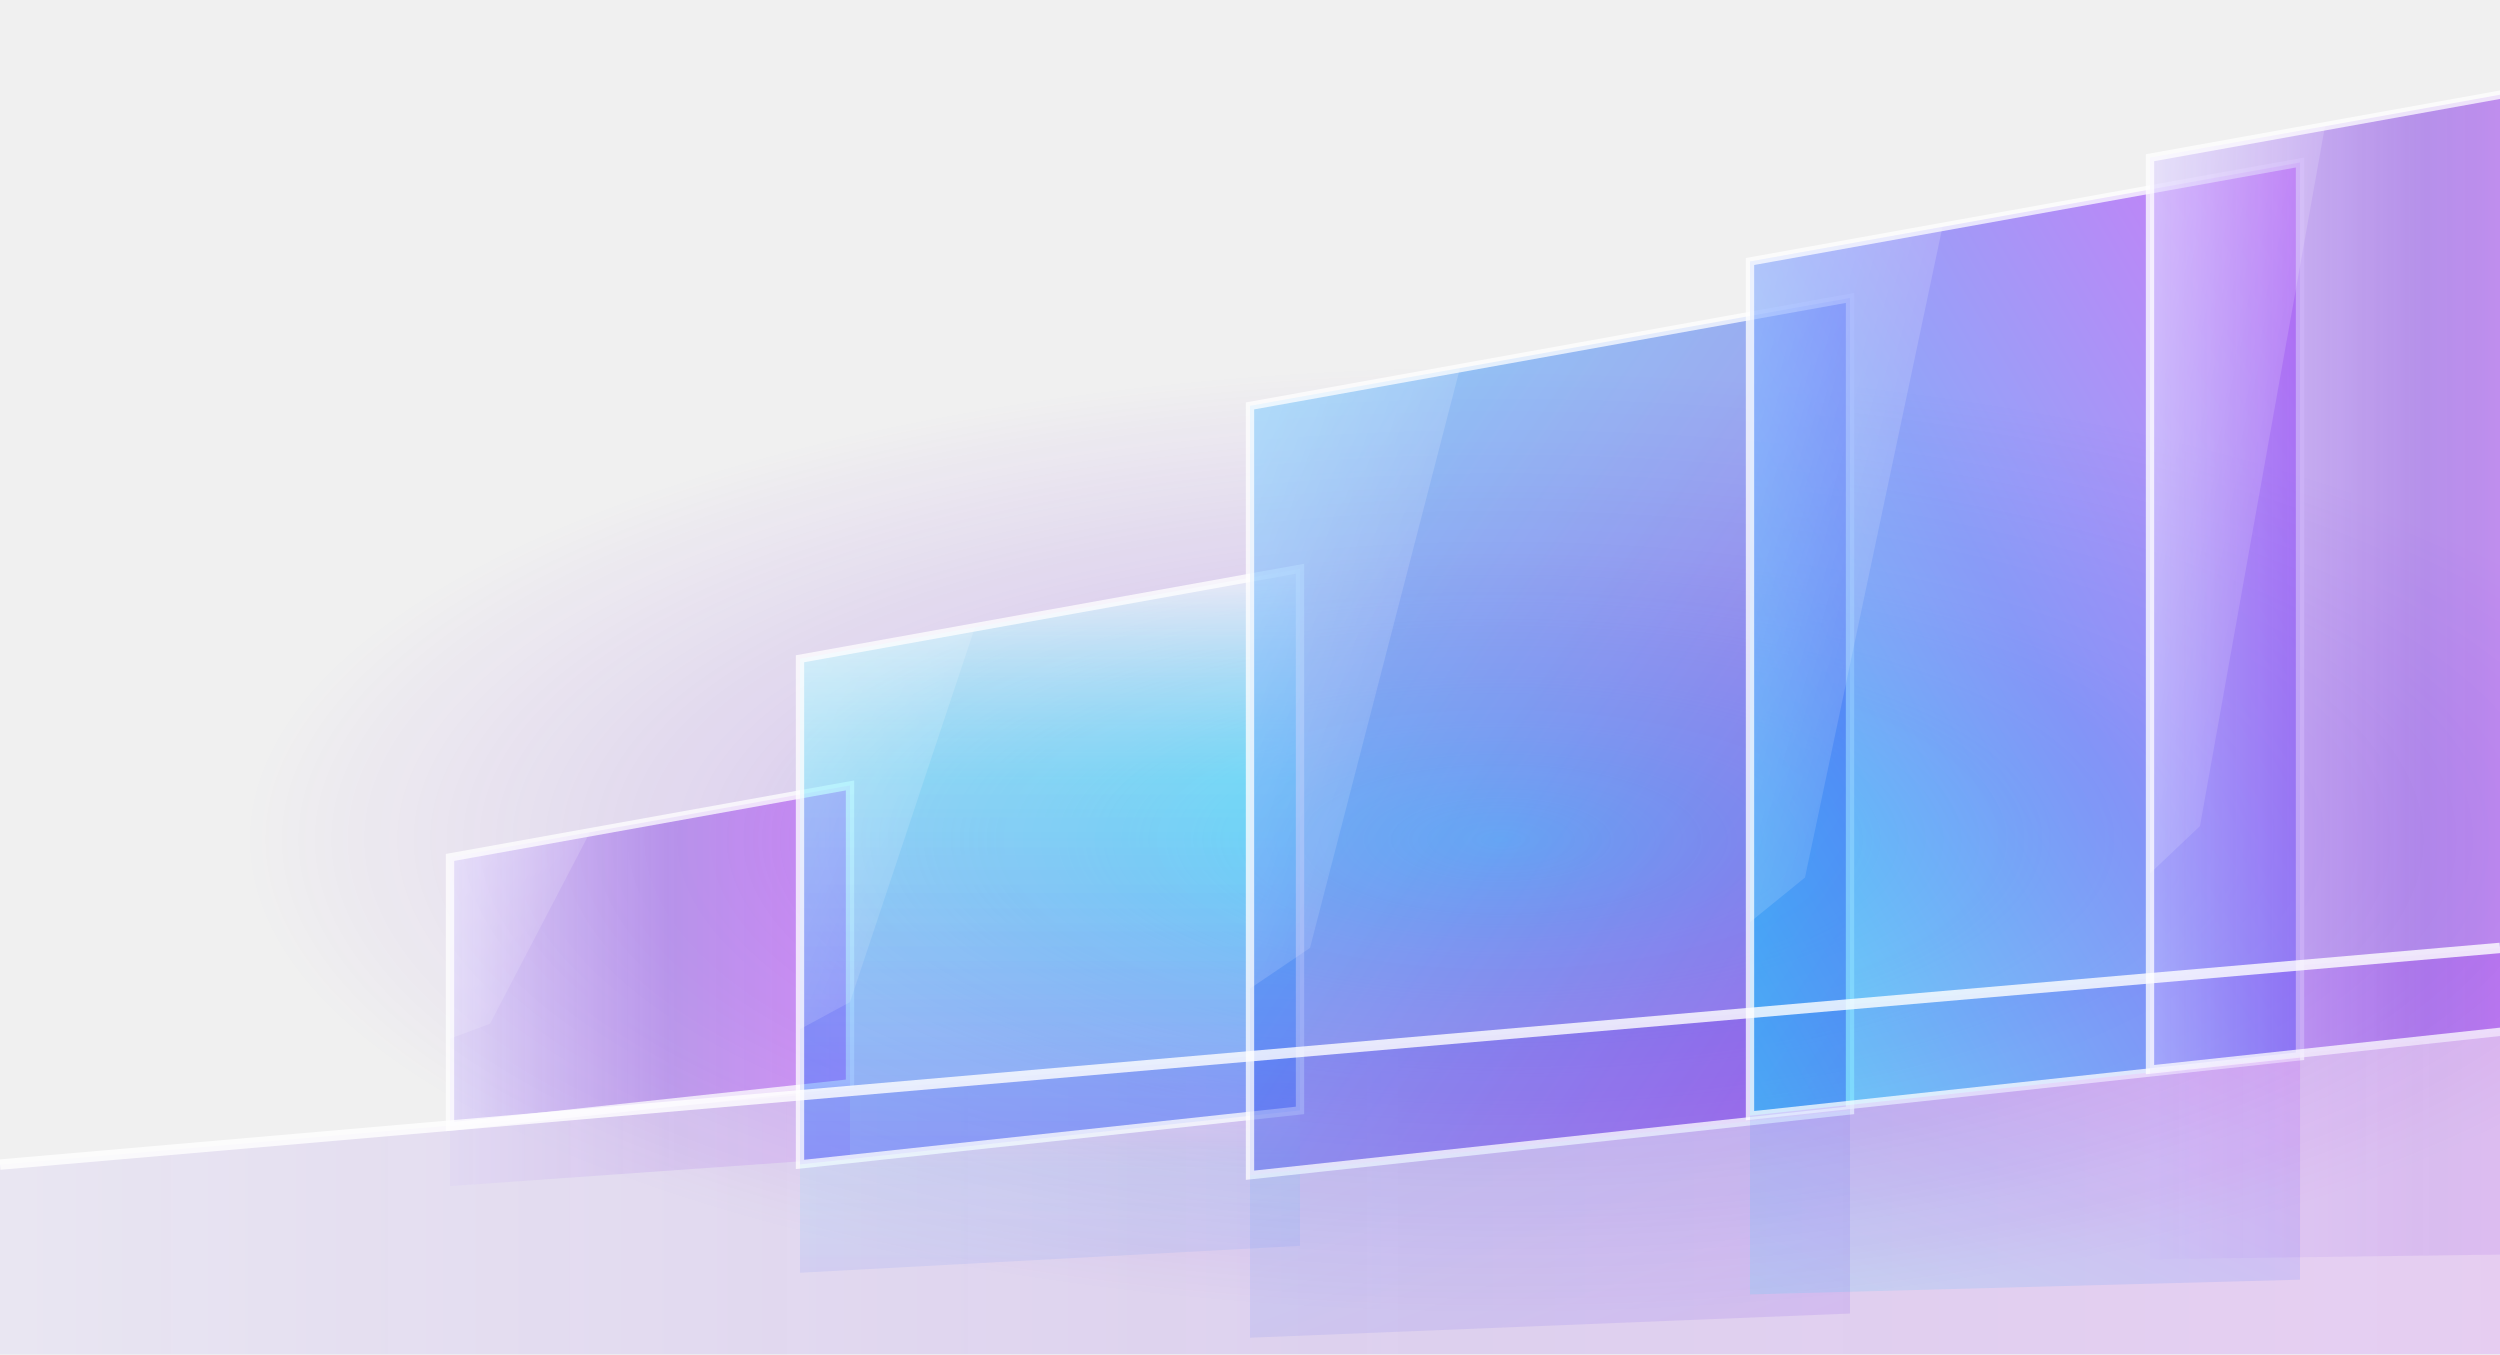
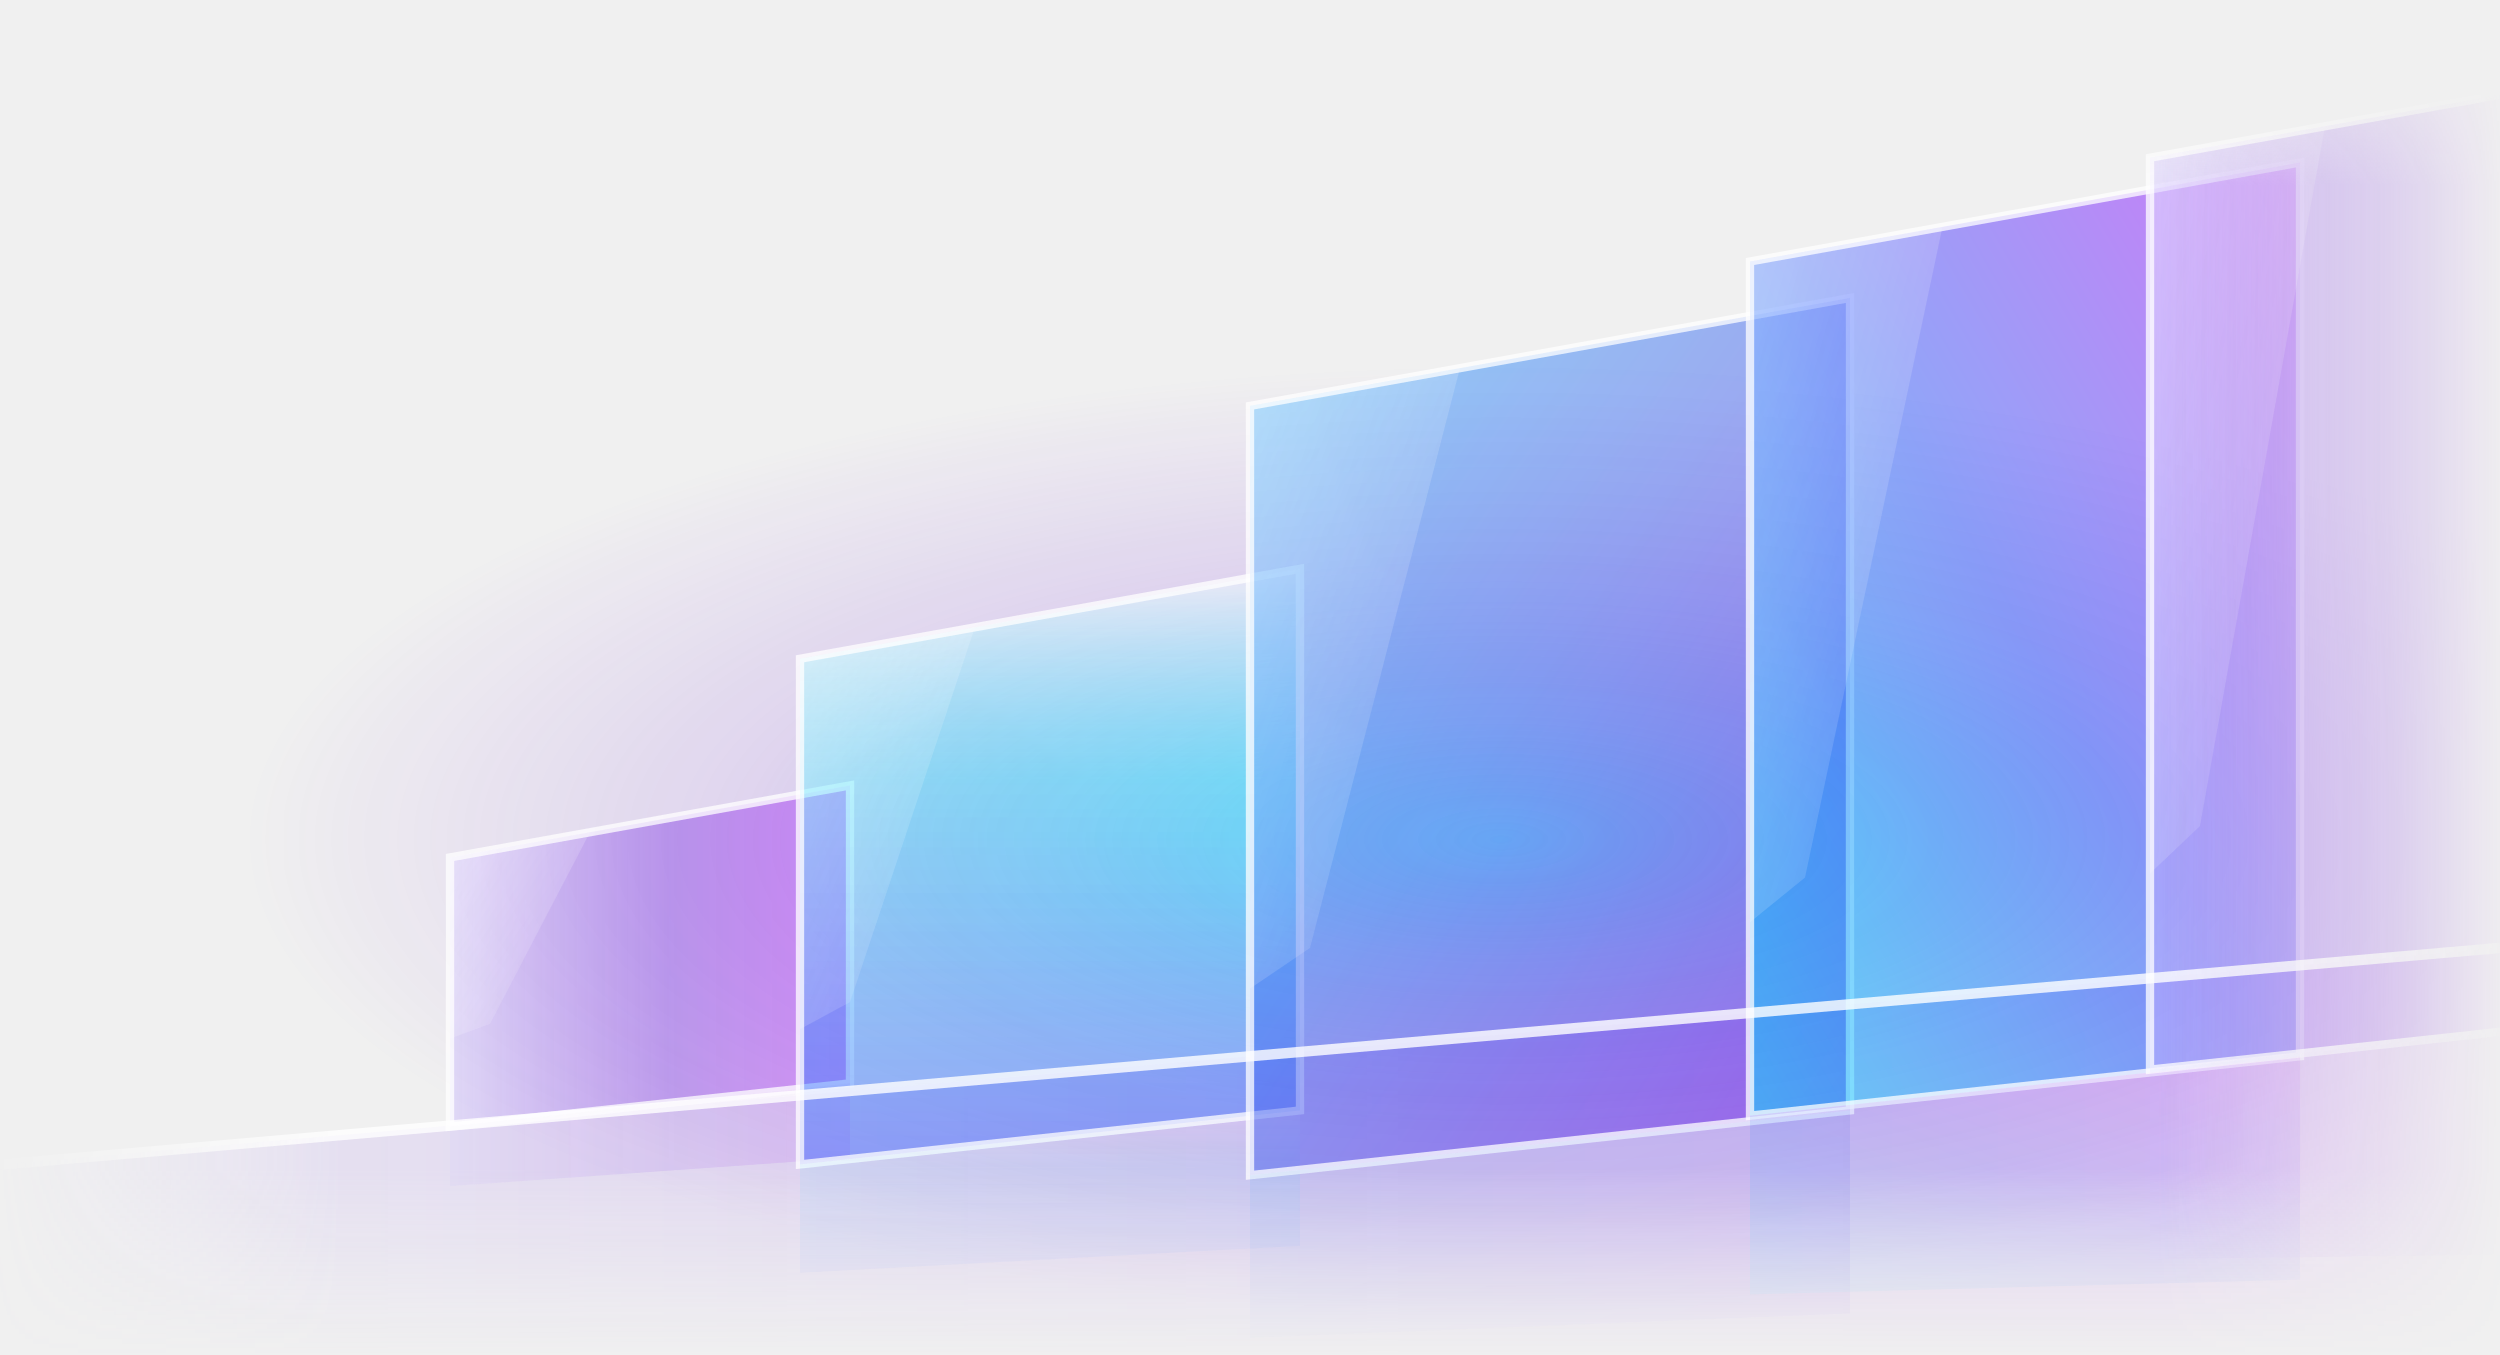
<svg xmlns="http://www.w3.org/2000/svg" viewBox="0 0 480 260" width="480" height="260" role="img" aria-label="Glass planes">
  <defs>
    <linearGradient id="pg1" x1="0" y1="1" x2="1" y2="0">
      <stop offset="0" stop-color="#00E5FF" />
      <stop offset=".5" stop-color="#2F5BFF" />
      <stop offset="1" stop-color="#AD03FD" />
    </linearGradient>
    <linearGradient id="pg2" x1="0" y1="0" x2="1" y2="1">
      <stop offset="0" stop-color="#29B6FF" stop-opacity=".9" />
      <stop offset="1" stop-color="#6308E2" stop-opacity=".9" />
    </linearGradient>
    <linearGradient id="pg3" x1="0" y1="0" x2="0" y2="1">
      <stop offset="0" stop-color="#fff" stop-opacity=".85" />
      <stop offset=".35" stop-color="#00E5FF" stop-opacity=".55" />
      <stop offset="1" stop-color="#2F5BFF" stop-opacity=".75" />
    </linearGradient>
    <linearGradient id="pg4" x1="0" y1="0" x2="1" y2="0">
      <stop offset="0" stop-color="#C7B6FF" stop-opacity=".9" />
      <stop offset=".55" stop-color="#6308E2" stop-opacity=".75" />
      <stop offset="1" stop-color="#AD03FD" stop-opacity=".8" />
    </linearGradient>
    <linearGradient id="pg5" x1="0" y1="0" x2="1" y2="1">
      <stop offset="0" stop-color="#fff" stop-opacity=".9" />
      <stop offset="1" stop-color="#fff" stop-opacity="0" />
    </linearGradient>
    <radialGradient id="pglow" cx=".5" cy=".5" r=".5">
      <stop offset="0" stop-color="#00E5FF" stop-opacity=".45" />
      <stop offset=".6" stop-color="#6308E2" stop-opacity=".12" />
      <stop offset="1" stop-color="#6308E2" stop-opacity="0" />
    </radialGradient>
    <filter id="psoft" x="-20%" y="-20%" width="140%" height="140%">
      <feGaussianBlur stdDeviation="14" />
    </filter>
  </defs>
-   <ellipse cx="288.0" cy="161.2" rx="240.0" ry="91.0" fill="url(#pglow)" />
-   <path d="M0,223.6 L480,182.0 L480,260 L0,260 Z" fill="url(#pg4)" opacity=".18" />
-   <polygon points="86.4,164.624 163.2,150.8 163.2,208.0 86.4,216.294" fill="url(#pg4)" opacity="0.45" />
-   <polygon points="86.4,164.624 163.2,150.8 163.2,208.0 86.4,216.294" fill="none" stroke="#fff" stroke-width="1.6" opacity=".75" />
-   <polygon points="86.4,164.624 113.28,159.786 94.08,196.56 86.4,199.42" fill="url(#pg5)" opacity=".35" />
-   <polygon points="86.4,216.294 163.2,208.0 163.2,222.3 86.4,227.734" fill="url(#pg4)" opacity=".12" />
-   <polygon points="153.6,126.48 249.6,109.2 249.6,213.2 153.6,223.568" fill="url(#pg3)" opacity="0.6" />
-   <polygon points="153.6,126.48 249.6,109.2 249.6,213.2 153.6,223.568" fill="none" stroke="#fff" stroke-width="1.6" opacity=".75" />
-   <polygon points="153.6,126.48 187.2,120.432 163.2,192.4 153.6,197.6" fill="url(#pg5)" opacity=".35" />
-   <polygon points="153.6,223.568 249.6,213.2 249.6,239.2 153.6,244.368" fill="url(#pg3)" opacity=".12" />
-   <polygon points="240.0,77.936 355.2,57.2 355.2,213.2 240.0,225.642" fill="url(#pg2)" opacity="0.55" />
-   <polygon points="240.0,77.936 355.2,57.2 355.2,213.2 240.0,225.642" fill="none" stroke="#fff" stroke-width="1.6" opacity=".75" />
-   <polygon points="240.0,77.936 280.32,70.678 251.52,182.0 240.0,189.8" fill="url(#pg5)" opacity=".35" />
-   <polygon points="240.0,225.642 355.2,213.2 355.2,252.2 240.0,256.842" fill="url(#pg2)" opacity=".12" />
-   <polygon points="336.0,50.208 441.6,31.2 441.6,202.8 336.0,214.205" fill="url(#pg1)" opacity="0.5" />
-   <polygon points="336.0,50.208 441.6,31.2 441.6,202.8 336.0,214.205" fill="none" stroke="#fff" stroke-width="1.6" opacity=".75" />
-   <polygon points="336.0,50.208 372.96,43.555 346.56,168.48 336.0,177.06" fill="url(#pg5)" opacity=".35" />
-   <polygon points="336.0,214.205 441.6,202.8 441.6,245.7 336.0,248.525" fill="url(#pg1)" opacity=".12" />
-   <polygon points="412.8,30.28 508.8,13.0 508.8,195.0 412.8,205.368" fill="url(#pg4)" opacity="0.55" />
-   <polygon points="412.8,30.28 508.8,13.0 508.8,195.0 412.8,205.368" fill="none" stroke="#fff" stroke-width="1.6" opacity=".75" />
-   <polygon points="412.8,30.28 446.4,24.232 422.4,158.6 412.8,167.7" fill="url(#pg5)" opacity=".35" />
-   <polygon points="412.8,205.368 508.8,195.0 508.8,240.5 412.8,241.768" fill="url(#pg4)" opacity=".12" />
-   <path d="M0,223.6 L480,182.0" stroke="#fff" stroke-width="2" opacity=".8" />
+   <defs>
+     <linearGradient id="pfh" x1="0" y1="0" x2="1" y2="0">
+       <stop offset="0" stop-color="#000" />
+       <stop offset="0.14" stop-color="#fff" />
+       <stop offset="0.86" stop-color="#fff" />
+       <stop offset="1" stop-color="#000" />
+     </linearGradient>
+     <linearGradient id="pfv" x1="0" y1="0" x2="0" y2="1">
+       <stop offset="0" stop-color="#000" />
+       <stop offset="0.14" stop-color="#fff" />
+       <stop offset="0.86" stop-color="#fff" />
+       <stop offset="1" stop-color="#000" />
+     </linearGradient>
+     <mask id="pmh" maskUnits="userSpaceOnUse" x="0" y="0" width="480" height="260">
+       <rect width="480" height="260" fill="url(#pfh)" />
+     </mask>
+     <mask id="pmv" maskUnits="userSpaceOnUse" x="0" y="0" width="480" height="260">
+       <rect width="480" height="260" fill="url(#pfv)" />
+     </mask>
+   </defs>
+   <g mask="url(#pmh)">
+     <g mask="url(#pmv)">
+       <ellipse cx="288.0" cy="161.2" rx="240.0" ry="91.0" fill="url(#pglow)" />
+       <path d="M0,223.6 L480,182.0 L480,260 L0,260 Z" fill="url(#pg4)" opacity=".18" />
+       <polygon points="86.4,164.624 163.2,150.8 163.2,208.0 86.4,216.294" fill="url(#pg4)" opacity="0.45" />
+       <polygon points="86.4,164.624 163.2,150.8 163.2,208.0 86.4,216.294" fill="none" stroke="#fff" stroke-width="1.6" opacity=".75" />
+       <polygon points="86.4,164.624 113.28,159.786 94.08,196.56 86.4,199.42" fill="url(#pg5)" opacity=".35" />
+       <polygon points="86.4,216.294 163.2,208.0 163.2,222.3 86.4,227.734" fill="url(#pg4)" opacity=".12" />
+       <polygon points="153.6,126.48 249.6,109.2 249.6,213.2 153.6,223.568" fill="url(#pg3)" opacity="0.6" />
+       <polygon points="153.6,126.48 249.6,109.2 249.6,213.2 153.6,223.568" fill="none" stroke="#fff" stroke-width="1.6" opacity=".75" />
+       <polygon points="153.6,126.48 187.2,120.432 163.2,192.4 153.6,197.6" fill="url(#pg5)" opacity=".35" />
+       <polygon points="153.6,223.568 249.6,213.2 249.6,239.2 153.6,244.368" fill="url(#pg3)" opacity=".12" />
+       <polygon points="240.0,77.936 355.2,57.2 355.2,213.2 240.0,225.642" fill="url(#pg2)" opacity="0.55" />
+       <polygon points="240.0,77.936 355.2,57.2 355.2,213.2 240.0,225.642" fill="none" stroke="#fff" stroke-width="1.6" opacity=".75" />
+       <polygon points="240.0,77.936 280.32,70.678 251.52,182.0 240.0,189.8" fill="url(#pg5)" opacity=".35" />
+       <polygon points="240.0,225.642 355.2,213.2 355.2,252.2 240.0,256.842" fill="url(#pg2)" opacity=".12" />
+       <polygon points="336.0,50.208 441.6,31.2 441.6,202.8 336.0,214.205" fill="url(#pg1)" opacity="0.5" />
+       <polygon points="336.0,50.208 441.6,31.2 441.6,202.8 336.0,214.205" fill="none" stroke="#fff" stroke-width="1.6" opacity=".75" />
+       <polygon points="336.0,50.208 372.96,43.555 346.56,168.48 336.0,177.06" fill="url(#pg5)" opacity=".35" />
+       <polygon points="336.0,214.205 441.6,202.8 441.6,245.7 336.0,248.525" fill="url(#pg1)" opacity=".12" />
+       <polygon points="412.8,30.28 508.8,13.0 508.8,195.0 412.8,205.368" fill="url(#pg4)" opacity="0.55" />
+       <polygon points="412.8,30.28 508.8,13.0 508.8,195.0 412.8,205.368" fill="none" stroke="#fff" stroke-width="1.6" opacity=".75" />
+       <polygon points="412.8,30.28 446.4,24.232 422.4,158.6 412.8,167.7" fill="url(#pg5)" opacity=".35" />
+       <polygon points="412.8,205.368 508.8,195.0 508.8,240.5 412.8,241.768" fill="url(#pg4)" opacity=".12" />
+       <path d="M0,223.6 L480,182.0" stroke="#fff" stroke-width="2" opacity=".8" />
+     </g>
+   </g>
</svg>
